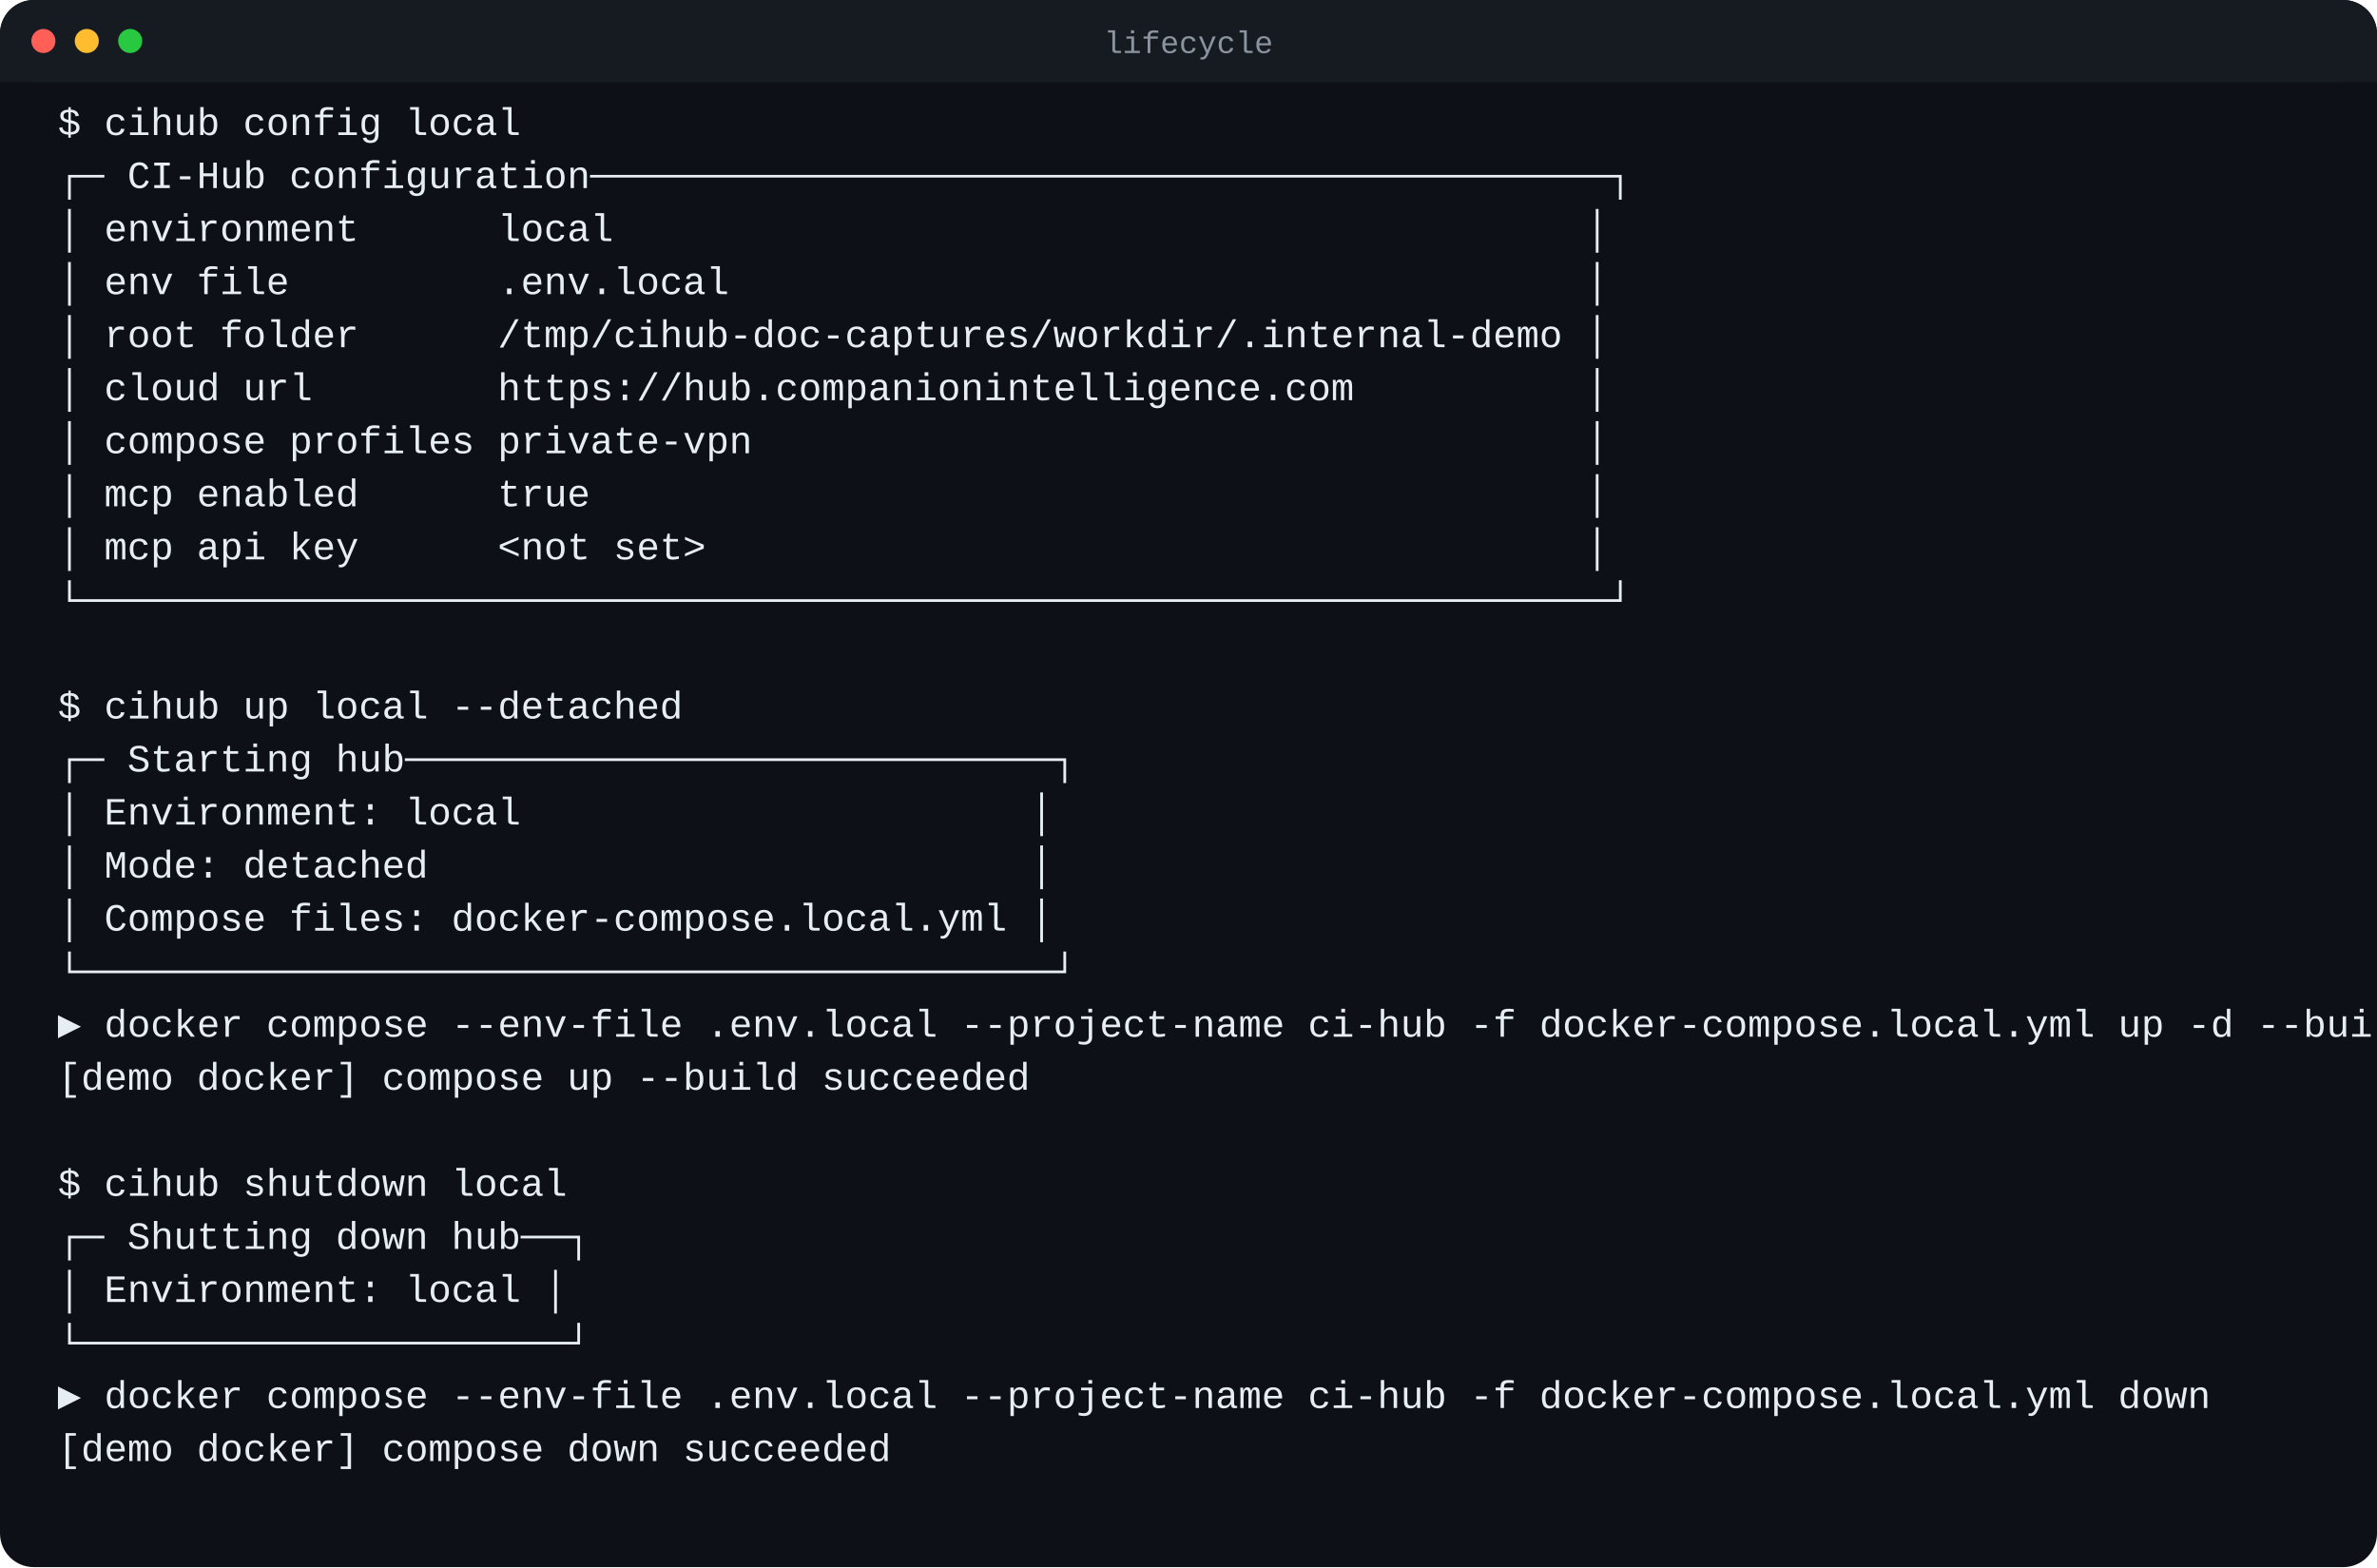
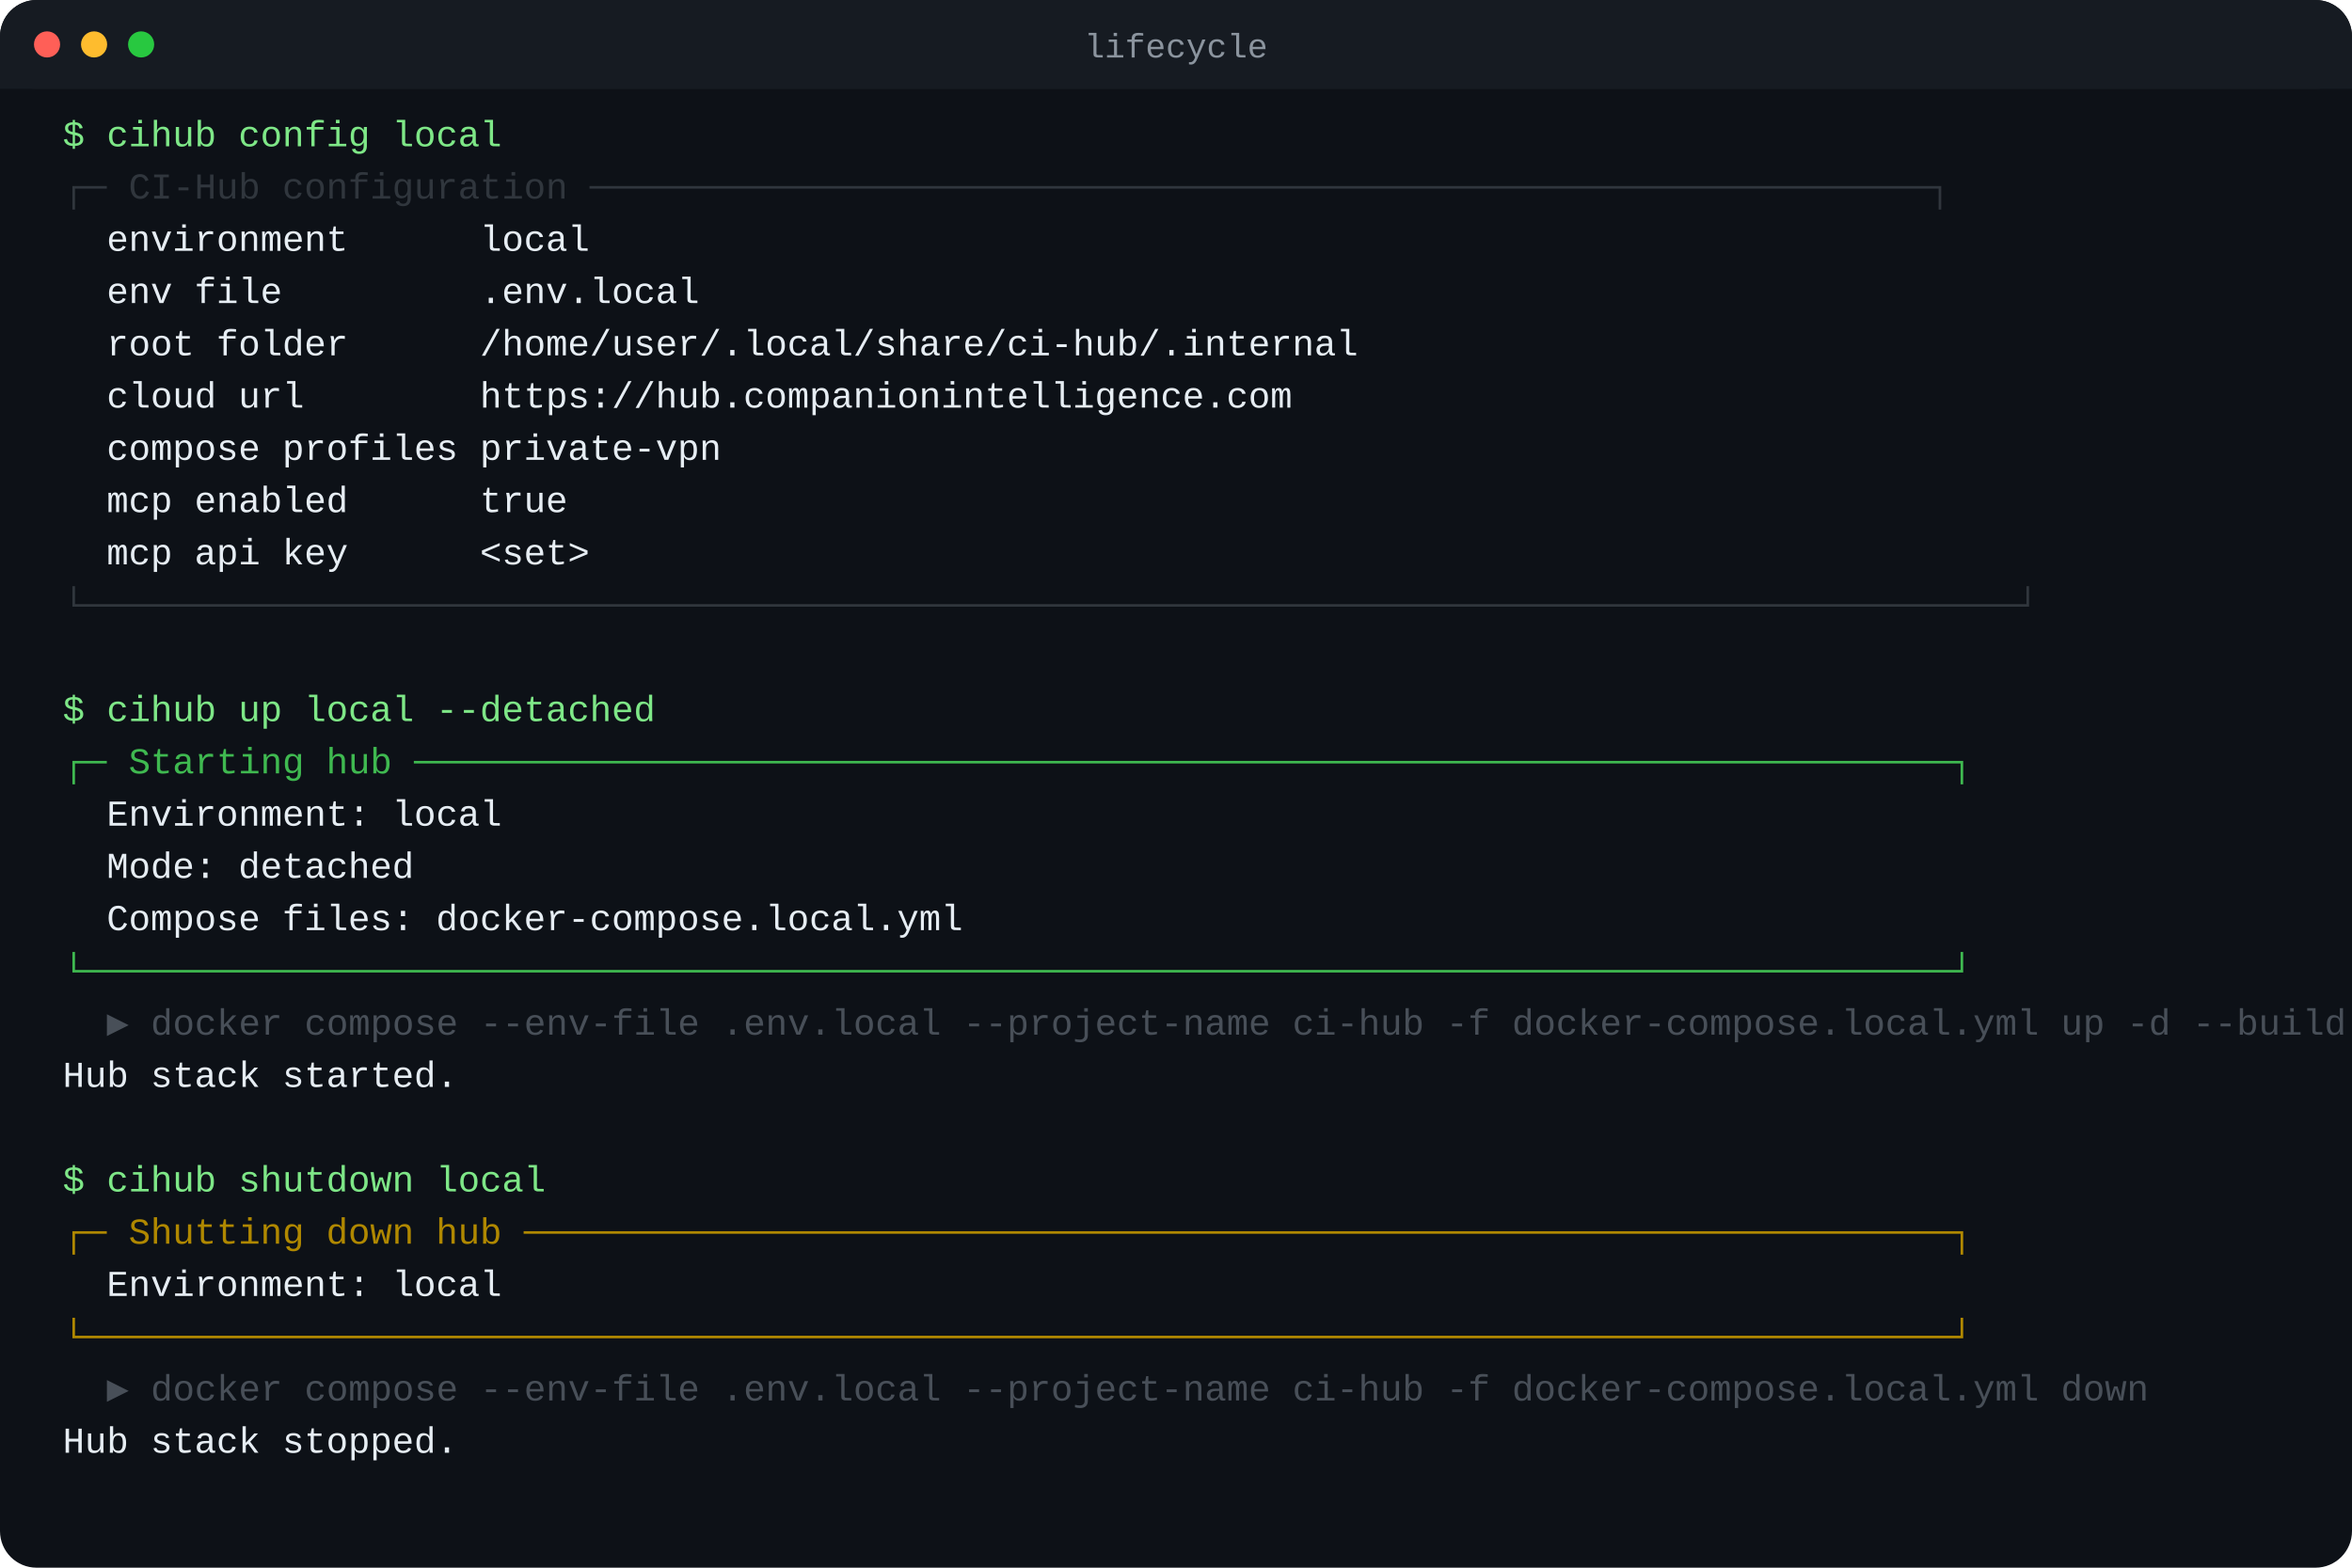
- <svg xmlns="http://www.w3.org/2000/svg" width="986" height="650" viewBox="0 0 986 650" role="img" aria-labelledby="title desc">
-   <rect width="986" height="650" rx="14" fill="#0d1117" />
-   <rect x="0" y="0" width="986" height="34" rx="14" fill="#161b22" />
-   <rect x="0" y="20" width="986" height="14" fill="#161b22" />
+ <svg xmlns="http://www.w3.org/2000/svg" width="900" height="600" viewBox="0 0 900 600" role="img" aria-labelledby="title desc">
+   <rect width="900" height="600" rx="14" fill="#0d1117" />
+   <rect x="0" y="0" width="900" height="34" rx="14" fill="#161b22" />
+   <rect x="0" y="20" width="900" height="14" fill="#161b22" />
  <circle cx="18" cy="17" r="5" fill="#ff5f57" />
  <circle cx="36" cy="17" r="5" fill="#febc2e" />
  <circle cx="54" cy="17" r="5" fill="#28c840" />
-   <text x="493.0" y="22" text-anchor="middle" fill="#8b949e" font-size="13" font-family="ui-monospace, SFMono-Regular, Menlo, Monaco, Consolas, Liberation Mono, monospace">lifecycle</text>
-   <g font-family="ui-monospace, SFMono-Regular, Menlo, Monaco, Consolas, Liberation Mono, monospace" font-size="16" xml:space="preserve">
-     <text x="24" y="56" fill="#e6edf3">$ cihub config local</text>
-     <text x="24" y="78" fill="#e6edf3">┌─ CI-Hub configuration────────────────────────────────────────────┐</text>
-     <text x="24" y="100" fill="#e6edf3">│ environment      local                                          │</text>
-     <text x="24" y="122" fill="#e6edf3">│ env file         .env.local                                     │</text>
-     <text x="24" y="144" fill="#e6edf3">│ root folder      /tmp/cihub-doc-captures/workdir/.internal-demo │</text>
-     <text x="24" y="166" fill="#e6edf3">│ cloud url        https://hub.companionintelligence.com          │</text>
-     <text x="24" y="188" fill="#e6edf3">│ compose profiles private-vpn                                    │</text>
-     <text x="24" y="210" fill="#e6edf3">│ mcp enabled      true                                           │</text>
-     <text x="24" y="232" fill="#e6edf3">│ mcp api key      &lt;not set&gt;                                      │</text>
-     <text x="24" y="254" fill="#e6edf3">└──────────────────────────────────────────────────────────────────┘</text>
-     <text x="24" y="276" fill="#e6edf3" />
-     <text x="24" y="298" fill="#e6edf3">$ cihub up local --detached</text>
-     <text x="24" y="320" fill="#e6edf3">┌─ Starting hub────────────────────────────┐</text>
-     <text x="24" y="342" fill="#e6edf3">│ Environment: local                      │</text>
-     <text x="24" y="364" fill="#e6edf3">│ Mode: detached                          │</text>
-     <text x="24" y="386" fill="#e6edf3">│ Compose files: docker-compose.local.yml │</text>
-     <text x="24" y="408" fill="#e6edf3">└──────────────────────────────────────────┘</text>
-     <text x="24" y="430" fill="#e6edf3">▶ docker compose --env-file .env.local --project-name ci-hub -f docker-compose.local.yml up -d --build</text>
-     <text x="24" y="452" fill="#e6edf3">[demo docker] compose up --build succeeded</text>
-     <text x="24" y="474" fill="#e6edf3" />
-     <text x="24" y="496" fill="#e6edf3">$ cihub shutdown local</text>
-     <text x="24" y="518" fill="#e6edf3">┌─ Shutting down hub──┐</text>
-     <text x="24" y="540" fill="#e6edf3">│ Environment: local │</text>
-     <text x="24" y="562" fill="#e6edf3">└─────────────────────┘</text>
-     <text x="24" y="584" fill="#e6edf3">▶ docker compose --env-file .env.local --project-name ci-hub -f docker-compose.local.yml down</text>
-     <text x="24" y="606" fill="#e6edf3">[demo docker] compose down succeeded</text>
+   <text x="450" y="22" text-anchor="middle" fill="#8b949e" font-size="13" font-family="ui-monospace, SFMono-Regular, Menlo, Monaco, Consolas, Liberation Mono, monospace">lifecycle</text>
+   <g font-family="ui-monospace, SFMono-Regular, Menlo, Monaco, Consolas, Liberation Mono, monospace" font-size="14" xml:space="preserve">
+     <text x="24" y="56" fill="#7ee787">$ cihub config local</text>
+     <text x="24" y="76" fill="#30363d">┌─ CI-Hub configuration ─────────────────────────────────────────────────────────────┐</text>
+     <text x="24" y="96" fill="#e6edf3">  environment      local</text>
+     <text x="24" y="116" fill="#e6edf3">  env file         .env.local</text>
+     <text x="24" y="136" fill="#e6edf3">  root folder      /home/user/.local/share/ci-hub/.internal</text>
+     <text x="24" y="156" fill="#e6edf3">  cloud url        https://hub.companionintelligence.com</text>
+     <text x="24" y="176" fill="#e6edf3">  compose profiles private-vpn</text>
+     <text x="24" y="196" fill="#e6edf3">  mcp enabled      true</text>
+     <text x="24" y="216" fill="#e6edf3">  mcp api key      &lt;set&gt;</text>
+     <text x="24" y="236" fill="#30363d">└────────────────────────────────────────────────────────────────────────────────────────┘</text>
+     <text x="24" y="276" fill="#7ee787">$ cihub up local --detached</text>
+     <text x="24" y="296" fill="#3fb950">┌─ Starting hub ──────────────────────────────────────────────────────────────────────┐</text>
+     <text x="24" y="316" fill="#e6edf3">  Environment: local</text>
+     <text x="24" y="336" fill="#e6edf3">  Mode: detached</text>
+     <text x="24" y="356" fill="#e6edf3">  Compose files: docker-compose.local.yml</text>
+     <text x="24" y="376" fill="#3fb950">└─────────────────────────────────────────────────────────────────────────────────────┘</text>
+     <text x="24" y="396" fill="#484f58">  ▶ docker compose --env-file .env.local --project-name ci-hub -f docker-compose.local.yml up -d --build</text>
+     <text x="24" y="416" fill="#e6edf3">Hub stack started.</text>
+     <text x="24" y="456" fill="#7ee787">$ cihub shutdown local</text>
+     <text x="24" y="476" fill="#b08800">┌─ Shutting down hub ─────────────────────────────────────────────────────────────────┐</text>
+     <text x="24" y="496" fill="#e6edf3">  Environment: local</text>
+     <text x="24" y="516" fill="#b08800">└─────────────────────────────────────────────────────────────────────────────────────┘</text>
+     <text x="24" y="536" fill="#484f58">  ▶ docker compose --env-file .env.local --project-name ci-hub -f docker-compose.local.yml down</text>
+     <text x="24" y="556" fill="#e6edf3">Hub stack stopped.</text>
  </g>
</svg>
